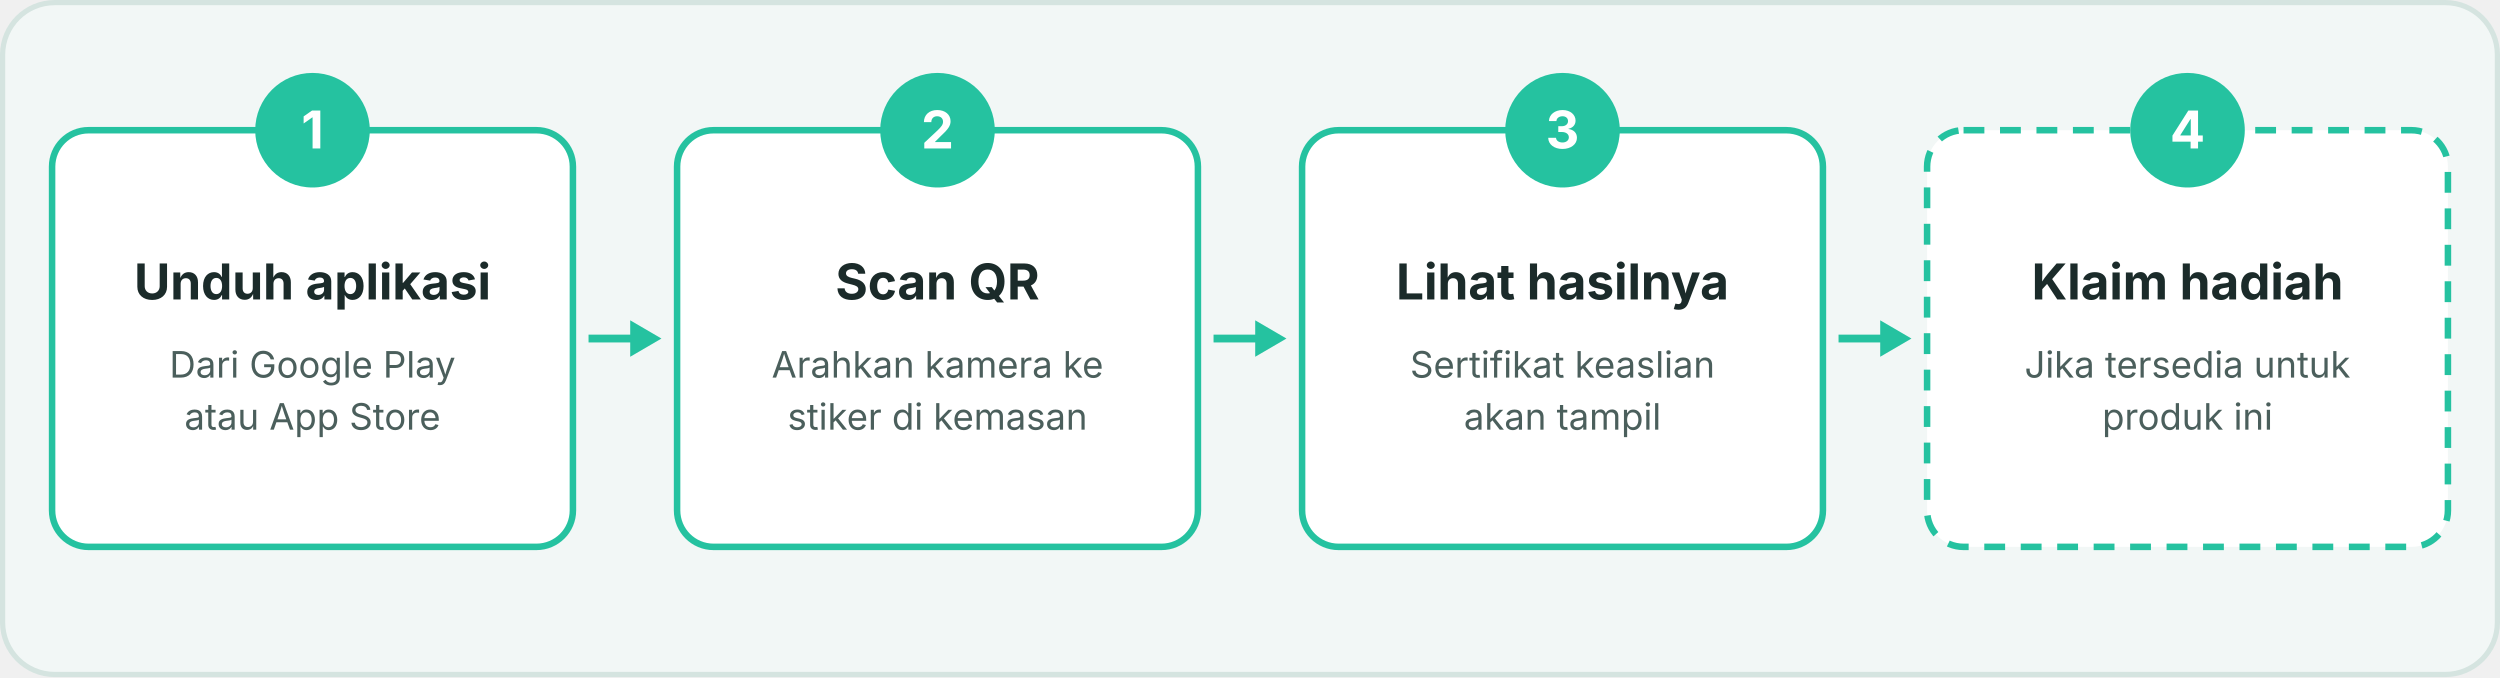
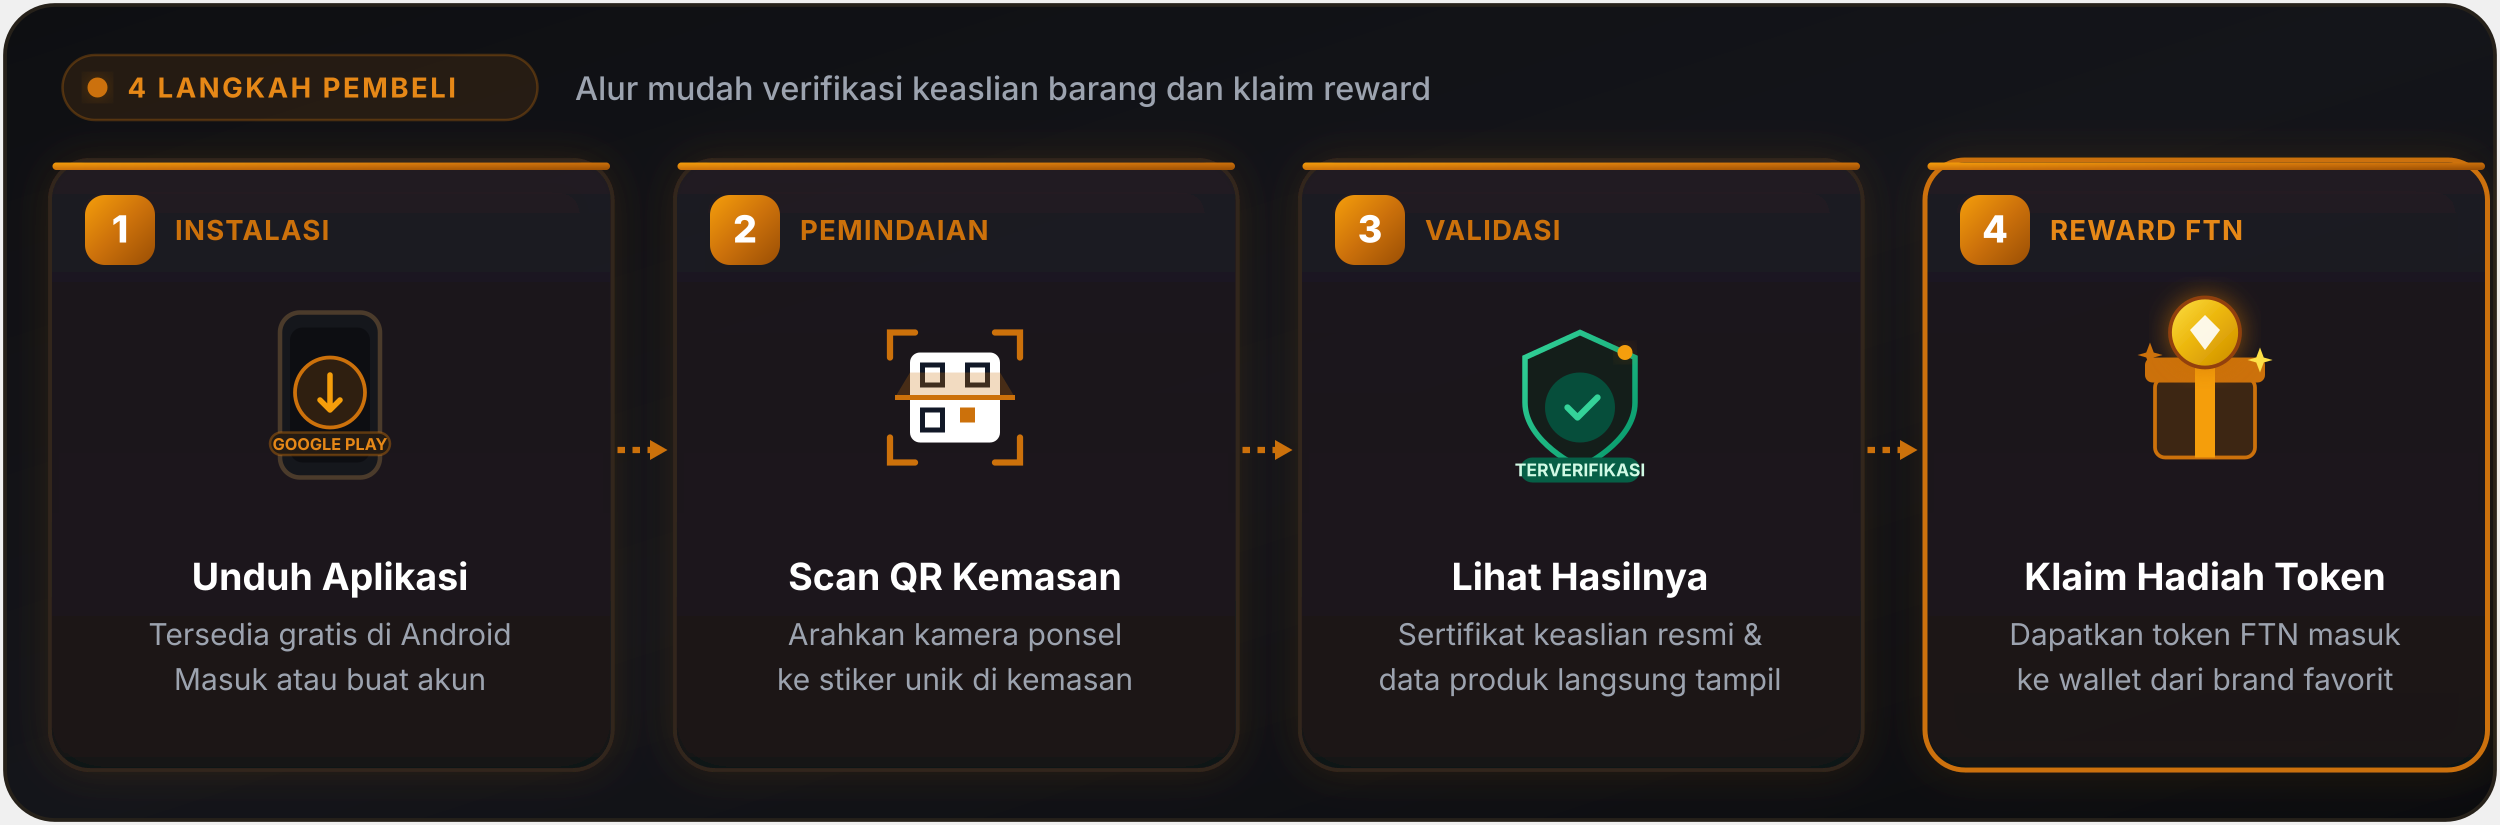
- <svg xmlns="http://www.w3.org/2000/svg" viewBox="0 0 960 260" width="960" height="260" role="img" aria-label="Alur pembeli: unduh aplikasi, scan QR, lihat hasil, klaim hadiah">
-   <rect x="1" y="1" width="958" height="258" rx="20" fill="#F2F7F6" stroke="#D5E4E0" stroke-width="2" />
-   <rect x="20" y="50" width="200" height="160" rx="14" fill="#FFFFFF" stroke="#25C2A0" stroke-width="2.5" />
-   <circle cx="120" cy="50" r="22" fill="#25C2A0" />
-   <text x="120" y="57" text-anchor="middle" font-family="Inter, 'Segoe UI', Arial, sans-serif" font-size="20" font-weight="700" fill="#FFFFFF">1</text>
-   <text x="120" y="115" text-anchor="middle" font-family="Inter, 'Segoe UI', Arial, sans-serif" font-size="19" font-weight="700" fill="#1B2B2A">Unduh aplikasi</text>
-   <text x="120" y="145" text-anchor="middle" font-family="Inter, 'Segoe UI', Arial, sans-serif" font-size="14" font-weight="400" fill="#4B5F5C">Dari Google Play</text>
-   <text x="120" y="165" text-anchor="middle" font-family="Inter, 'Segoe UI', Arial, sans-serif" font-size="14" font-weight="400" fill="#4B5F5C">atau App Store</text>
-   <line x1="226" y1="130" x2="246" y2="130" stroke="#25C2A0" stroke-width="3" />
-   <polygon points="254,130 242,123 242,137" fill="#25C2A0" />
-   <rect x="260" y="50" width="200" height="160" rx="14" fill="#FFFFFF" stroke="#25C2A0" stroke-width="2.5" />
-   <circle cx="360" cy="50" r="22" fill="#25C2A0" />
-   <text x="360" y="57" text-anchor="middle" font-family="Inter, 'Segoe UI', Arial, sans-serif" font-size="20" font-weight="700" fill="#FFFFFF">2</text>
-   <text x="360" y="115" text-anchor="middle" font-family="Inter, 'Segoe UI', Arial, sans-serif" font-size="19" font-weight="700" fill="#1B2B2A">Scan QR</text>
-   <text x="360" y="145" text-anchor="middle" font-family="Inter, 'Segoe UI', Arial, sans-serif" font-size="14" font-weight="400" fill="#4B5F5C">Arahkan kamera ke</text>
-   <text x="360" y="165" text-anchor="middle" font-family="Inter, 'Segoe UI', Arial, sans-serif" font-size="14" font-weight="400" fill="#4B5F5C">stiker di kemasan</text>
-   <line x1="466" y1="130" x2="486" y2="130" stroke="#25C2A0" stroke-width="3" />
-   <polygon points="494,130 482,123 482,137" fill="#25C2A0" />
-   <rect x="500" y="50" width="200" height="160" rx="14" fill="#FFFFFF" stroke="#25C2A0" stroke-width="2.5" />
-   <circle cx="600" cy="50" r="22" fill="#25C2A0" />
-   <text x="600" y="57" text-anchor="middle" font-family="Inter, 'Segoe UI', Arial, sans-serif" font-size="20" font-weight="700" fill="#FFFFFF">3</text>
-   <text x="600" y="115" text-anchor="middle" font-family="Inter, 'Segoe UI', Arial, sans-serif" font-size="19" font-weight="700" fill="#1B2B2A">Lihat hasilnya</text>
-   <text x="600" y="145" text-anchor="middle" font-family="Inter, 'Segoe UI', Arial, sans-serif" font-size="14" font-weight="400" fill="#4B5F5C">Sertifikat keaslian</text>
-   <text x="600" y="165" text-anchor="middle" font-family="Inter, 'Segoe UI', Arial, sans-serif" font-size="14" font-weight="400" fill="#4B5F5C">akan tampil</text>
-   <line x1="706" y1="130" x2="726" y2="130" stroke="#25C2A0" stroke-width="3" />
-   <polygon points="734,130 722,123 722,137" fill="#25C2A0" />
-   <rect x="740" y="50" width="200" height="160" rx="14" fill="#FFFFFF" stroke="#25C2A0" stroke-width="2.5" stroke-dasharray="8 6" />
-   <circle cx="840" cy="50" r="22" fill="#25C2A0" />
-   <text x="840" y="57" text-anchor="middle" font-family="Inter, 'Segoe UI', Arial, sans-serif" font-size="20" font-weight="700" fill="#FFFFFF">4</text>
-   <text x="840" y="115" text-anchor="middle" font-family="Inter, 'Segoe UI', Arial, sans-serif" font-size="19" font-weight="700" fill="#1B2B2A">Klaim hadiah</text>
-   <text x="840" y="145" text-anchor="middle" font-family="Inter, 'Segoe UI', Arial, sans-serif" font-size="14" font-weight="400" fill="#4B5F5C">Jika tersedia untuk</text>
-   <text x="840" y="165" text-anchor="middle" font-family="Inter, 'Segoe UI', Arial, sans-serif" font-size="14" font-weight="400" fill="#4B5F5C">produk ini</text>
+ <svg xmlns="http://www.w3.org/2000/svg" viewBox="0 0 1000 330" width="100%" height="100%" role="img" aria-label="Alur pembeli: unduh aplikasi, scan QR, lihat hasil, klaim hadiah">
+   <defs>
+     <linearGradient id="bgGrad2" x1="0%" y1="0%" x2="100%" y2="100%">
+       <stop offset="0%" stop-color="#0E0F12" />
+       <stop offset="50%" stop-color="#14151A" />
+       <stop offset="100%" stop-color="#0B0C0E" />
+     </linearGradient>
+     <linearGradient id="cardGrad2" x1="0%" y1="0%" x2="0%" y2="100%">
+       <stop offset="0%" stop-color="#1A1B22" stop-opacity="0.92" />
+       <stop offset="100%" stop-color="#111217" stop-opacity="0.96" />
+     </linearGradient>
+     <linearGradient id="amberGrad2" x1="0%" y1="0%" x2="100%" y2="100%">
+       <stop offset="0%" stop-color="#F59E0B" />
+       <stop offset="50%" stop-color="#CC710B" />
+       <stop offset="100%" stop-color="#9A4E04" />
+     </linearGradient>
+     <linearGradient id="goldCoin2" x1="0%" y1="0%" x2="100%" y2="100%">
+       <stop offset="0%" stop-color="#FDE047" />
+       <stop offset="50%" stop-color="#EAB308" />
+       <stop offset="100%" stop-color="#CA8A04" />
+     </linearGradient>
+     <linearGradient id="emeraldGrad2" x1="0%" y1="0%" x2="100%" y2="100%">
+       <stop offset="0%" stop-color="#34D399" />
+       <stop offset="100%" stop-color="#059669" />
+     </linearGradient>
+     <filter id="shadowGlow2" x="-20%" y="-20%" width="140%" height="140%">
+       <feDropShadow dx="0" dy="8" stdDeviation="10" flood-color="#000000" flood-opacity="0.5" />
+       <feDropShadow dx="0" dy="0" stdDeviation="8" flood-color="#CC710B" flood-opacity="0.15" />
+     </filter>
+     <filter id="dotGlow2" x="-30%" y="-30%" width="160%" height="160%">
+       <feDropShadow dx="0" dy="0" stdDeviation="5" flood-color="#CC710B" flood-opacity="0.6" />
+     </filter>
+   </defs>
+   <rect x="2" y="2" width="996" height="326" rx="20" fill="url(#bgGrad2)" stroke="#26211A" stroke-width="1.5" />
+   <g transform="translate(25, 22)">
+     <rect x="0" y="0" width="190" height="26" rx="13" fill="#CC710B" fill-opacity="0.12" stroke="#CC710B" stroke-opacity="0.3" stroke-width="1" />
+     <circle cx="14" cy="13" r="4" fill="#CC710B" filter="url(#dotGlow2)" />
+     <text x="26" y="17" font-family="Inter, -apple-system, sans-serif" font-size="11" font-weight="700" fill="#E68817" letter-spacing="1">4 LANGKAH PEMBELI</text>
+     <text x="205" y="18" font-family="Inter, -apple-system, sans-serif" font-size="13" font-weight="500" fill="#9CA3AF">Alur mudah verifikasi keaslian barang dan klaim reward</text>
+   </g>
+   <g transform="translate(20, 64)">
+     <rect x="0" y="0" width="225" height="244" rx="16" fill="url(#cardGrad2)" stroke="#33271D" stroke-width="1.5" filter="url(#shadowGlow2)" />
+     <rect x="1" y="1" width="223" height="3" rx="1.5" fill="url(#amberGrad2)" />
+     <rect x="14" y="14" width="28" height="28" rx="8" fill="url(#amberGrad2)" />
+     <text x="28" y="33" text-anchor="middle" font-family="Inter, -apple-system, sans-serif" font-size="15" font-weight="800" fill="#FFFFFF">1</text>
+     <text x="50" y="32" font-family="Inter, -apple-system, sans-serif" font-size="11" font-weight="700" fill="#CC710B" letter-spacing="0.5">INSTALASI</text>
+     <g transform="translate(112, 95)">
+       <rect x="-20" y="-34" width="40" height="66" rx="8" fill="#15171C" stroke="#4B3B2B" stroke-width="1.8" />
+       <rect x="-16" y="-28" width="32" height="54" rx="5" fill="#0D0E12" />
+       <circle cx="0" cy="-2" r="14" fill="#CC710B" fill-opacity="0.18" stroke="#CC710B" stroke-width="1.5" />
+       <path d="M0 -9 L0 5 M-4 1 L0 5 L4 1" fill="none" stroke="#F59E0B" stroke-width="2.2" stroke-linecap="round" stroke-linejoin="round" />
+       <rect x="-24" y="14" width="48" height="9" rx="4.5" fill="#241B13" stroke="#CC710B" stroke-opacity="0.4" stroke-width="1" />
+       <text x="0" y="21" text-anchor="middle" font-family="Inter, -apple-system, sans-serif" font-size="6.5" font-weight="700" fill="#E68817">GOOGLE PLAY</text>
+     </g>
+     <text x="112" y="172" text-anchor="middle" font-family="Inter, -apple-system, sans-serif" font-size="15" font-weight="700" fill="#FFFFFF">Unduh Aplikasi</text>
+     <text x="112" y="194" text-anchor="middle" font-family="Inter, -apple-system, sans-serif" font-size="12" font-weight="400" fill="#9CA3AF">Tersedia gratis di Android</text>
+     <text x="112" y="212" text-anchor="middle" font-family="Inter, -apple-system, sans-serif" font-size="12" font-weight="400" fill="#9CA3AF">Masuk atau buat akun</text>
+   </g>
+   <g transform="translate(247, 180)">
+     <line x1="0" y1="0" x2="16" y2="0" stroke="#CC710B" stroke-width="2.5" stroke-dasharray="3 3" />
+     <polygon points="20,0 13,-4 13,4" fill="#CC710B" />
+   </g>
+   <g transform="translate(270, 64)">
+     <rect x="0" y="0" width="225" height="244" rx="16" fill="url(#cardGrad2)" stroke="#33271D" stroke-width="1.5" filter="url(#shadowGlow2)" />
+     <rect x="1" y="1" width="223" height="3" rx="1.5" fill="url(#amberGrad2)" />
+     <rect x="14" y="14" width="28" height="28" rx="8" fill="url(#amberGrad2)" />
+     <text x="28" y="33" text-anchor="middle" font-family="Inter, -apple-system, sans-serif" font-size="15" font-weight="800" fill="#FFFFFF">2</text>
+     <text x="50" y="32" font-family="Inter, -apple-system, sans-serif" font-size="11" font-weight="700" fill="#CC710B" letter-spacing="0.5">PEMINDAIAN</text>
+     <g transform="translate(112, 95)">
+       <path d="M-26 -16 V-26 H-16" fill="none" stroke="#CC710B" stroke-width="2.5" stroke-linecap="round" />
+       <path d="M26 -16 V-26 H16" fill="none" stroke="#CC710B" stroke-width="2.5" stroke-linecap="round" />
+       <path d="M-26 16 V26 H-16" fill="none" stroke="#CC710B" stroke-width="2.5" stroke-linecap="round" />
+       <path d="M26 16 V26 H16" fill="none" stroke="#CC710B" stroke-width="2.5" stroke-linecap="round" />
+       <rect x="-18" y="-18" width="36" height="36" rx="4" fill="#FFFFFF" />
+       <rect x="-14" y="-14" width="10" height="10" fill="#111827" />
+       <rect x="-12" y="-12" width="6" height="6" fill="#FFFFFF" />
+       <rect x="4" y="-14" width="10" height="10" fill="#111827" />
+       <rect x="6" y="-12" width="6" height="6" fill="#FFFFFF" />
+       <rect x="-14" y="4" width="10" height="10" fill="#111827" />
+       <rect x="-12" y="6" width="6" height="6" fill="#FFFFFF" />
+       <rect x="2" y="4" width="6" height="6" fill="#CC710B" />
+       <line x1="-24" y1="0" x2="24" y2="0" stroke="#CC710B" stroke-width="2" />
+       <polygon points="-24,0 24,0 18,-10 -18,-10" fill="#CC710B" fill-opacity="0.25" />
+     </g>
+     <text x="112" y="172" text-anchor="middle" font-family="Inter, -apple-system, sans-serif" font-size="15" font-weight="700" fill="#FFFFFF">Scan QR Kemasan</text>
+     <text x="112" y="194" text-anchor="middle" font-family="Inter, -apple-system, sans-serif" font-size="12" font-weight="400" fill="#9CA3AF">Arahkan kamera ponsel</text>
+     <text x="112" y="212" text-anchor="middle" font-family="Inter, -apple-system, sans-serif" font-size="12" font-weight="400" fill="#9CA3AF">ke stiker unik di kemasan</text>
+   </g>
+   <g transform="translate(497, 180)">
+     <line x1="0" y1="0" x2="16" y2="0" stroke="#CC710B" stroke-width="2.5" stroke-dasharray="3 3" />
+     <polygon points="20,0 13,-4 13,4" fill="#CC710B" />
+   </g>
+   <g transform="translate(520, 64)">
+     <rect x="0" y="0" width="225" height="244" rx="16" fill="url(#cardGrad2)" stroke="#33271D" stroke-width="1.5" filter="url(#shadowGlow2)" />
+     <rect x="1" y="1" width="223" height="3" rx="1.5" fill="url(#amberGrad2)" />
+     <rect x="14" y="14" width="28" height="28" rx="8" fill="url(#amberGrad2)" />
+     <text x="28" y="33" text-anchor="middle" font-family="Inter, -apple-system, sans-serif" font-size="15" font-weight="800" fill="#FFFFFF">3</text>
+     <text x="50" y="32" font-family="Inter, -apple-system, sans-serif" font-size="11" font-weight="700" fill="#CC710B" letter-spacing="0.5">VALIDASI</text>
+     <g transform="translate(112, 95)">
+       <path d="M0 -26 L22 -16 V2 C22 18 0 28 0 28 C0 28 -22 18 -22 2 V-16 Z" fill="#141E1A" stroke="url(#emeraldGrad2)" stroke-width="2.2" />
+       <circle cx="0" cy="4" r="14" fill="#064E3B" />
+       <path d="M-5 4 L-1 8 L7 0" fill="none" stroke="#34D399" stroke-width="2.5" stroke-linecap="round" stroke-linejoin="round" />
+       <circle cx="18" cy="-18" r="3" fill="#F59E0B" filter="url(#dotGlow2)" />
+       <rect x="-24" y="24" width="48" height="10" rx="5" fill="#065F46" />
+       <text x="0" y="31.5" text-anchor="middle" font-family="Inter, -apple-system, sans-serif" font-size="7" font-weight="700" fill="#D1FAE5">TERVERIFIKASI</text>
+     </g>
+     <text x="112" y="172" text-anchor="middle" font-family="Inter, -apple-system, sans-serif" font-size="15" font-weight="700" fill="#FFFFFF">Lihat Hasilnya</text>
+     <text x="112" y="194" text-anchor="middle" font-family="Inter, -apple-system, sans-serif" font-size="12" font-weight="400" fill="#9CA3AF">Sertifikat keaslian resmi &amp;</text>
+     <text x="112" y="212" text-anchor="middle" font-family="Inter, -apple-system, sans-serif" font-size="12" font-weight="400" fill="#9CA3AF">data produk langsung tampil</text>
+   </g>
+   <g transform="translate(747, 180)">
+     <line x1="0" y1="0" x2="16" y2="0" stroke="#CC710B" stroke-width="2.5" stroke-dasharray="3 3" />
+     <polygon points="20,0 13,-4 13,4" fill="#CC710B" />
+   </g>
+   <g transform="translate(770, 64)">
+     <rect x="0" y="0" width="225" height="244" rx="16" fill="url(#cardGrad2)" stroke="#CC710B" stroke-width="2" filter="url(#shadowGlow2)" />
+     <rect x="1" y="1" width="223" height="3" rx="1.5" fill="url(#amberGrad2)" />
+     <rect x="14" y="14" width="28" height="28" rx="8" fill="url(#amberGrad2)" />
+     <text x="28" y="33" text-anchor="middle" font-family="Inter, -apple-system, sans-serif" font-size="15" font-weight="800" fill="#FFFFFF">4</text>
+     <text x="50" y="32" font-family="Inter, -apple-system, sans-serif" font-size="11" font-weight="700" fill="#E68817" letter-spacing="0.5">REWARD FTN</text>
+     <g transform="translate(112, 95)">
+       <rect x="-20" y="-8" width="40" height="32" rx="4" fill="#3D2613" stroke="#CC710B" stroke-width="1.5" />
+       <rect x="-24" y="-16" width="48" height="10" rx="3" fill="#CC710B" />
+       <rect x="-4" y="-16" width="8" height="40" fill="#F59E0B" />
+       <g transform="translate(0, -26)">
+         <circle cx="0" cy="0" r="14" fill="url(#goldCoin2)" stroke="#92400E" stroke-width="1.5" filter="url(#dotGlow2)" />
+         <polygon points="0,-7 6,-1 0,7 -6,-1" fill="#FFFFFF" fill-opacity="0.9" />
+       </g>
+       <polygon points="22,-20 23.5,-16 27,-15 23.5,-14 22,-10 20.5,-14 17,-15 20.5,-16" fill="#FDE047" />
+       <polygon points="-22,-22 -20.5,-18 -17,-17 -20.5,-16 -22,-12 -23.5,-16 -27,-17 -23.5,-18" fill="#CC710B" />
+     </g>
+     <text x="112" y="172" text-anchor="middle" font-family="Inter, -apple-system, sans-serif" font-size="15" font-weight="700" fill="#FFFFFF">Klaim Hadiah Token</text>
+     <text x="112" y="194" text-anchor="middle" font-family="Inter, -apple-system, sans-serif" font-size="12" font-weight="400" fill="#9CA3AF">Dapatkan token FTN masuk</text>
+     <text x="112" y="212" text-anchor="middle" font-family="Inter, -apple-system, sans-serif" font-size="12" font-weight="400" fill="#9CA3AF">ke wallet dari brand favorit</text>
+   </g>
</svg>
